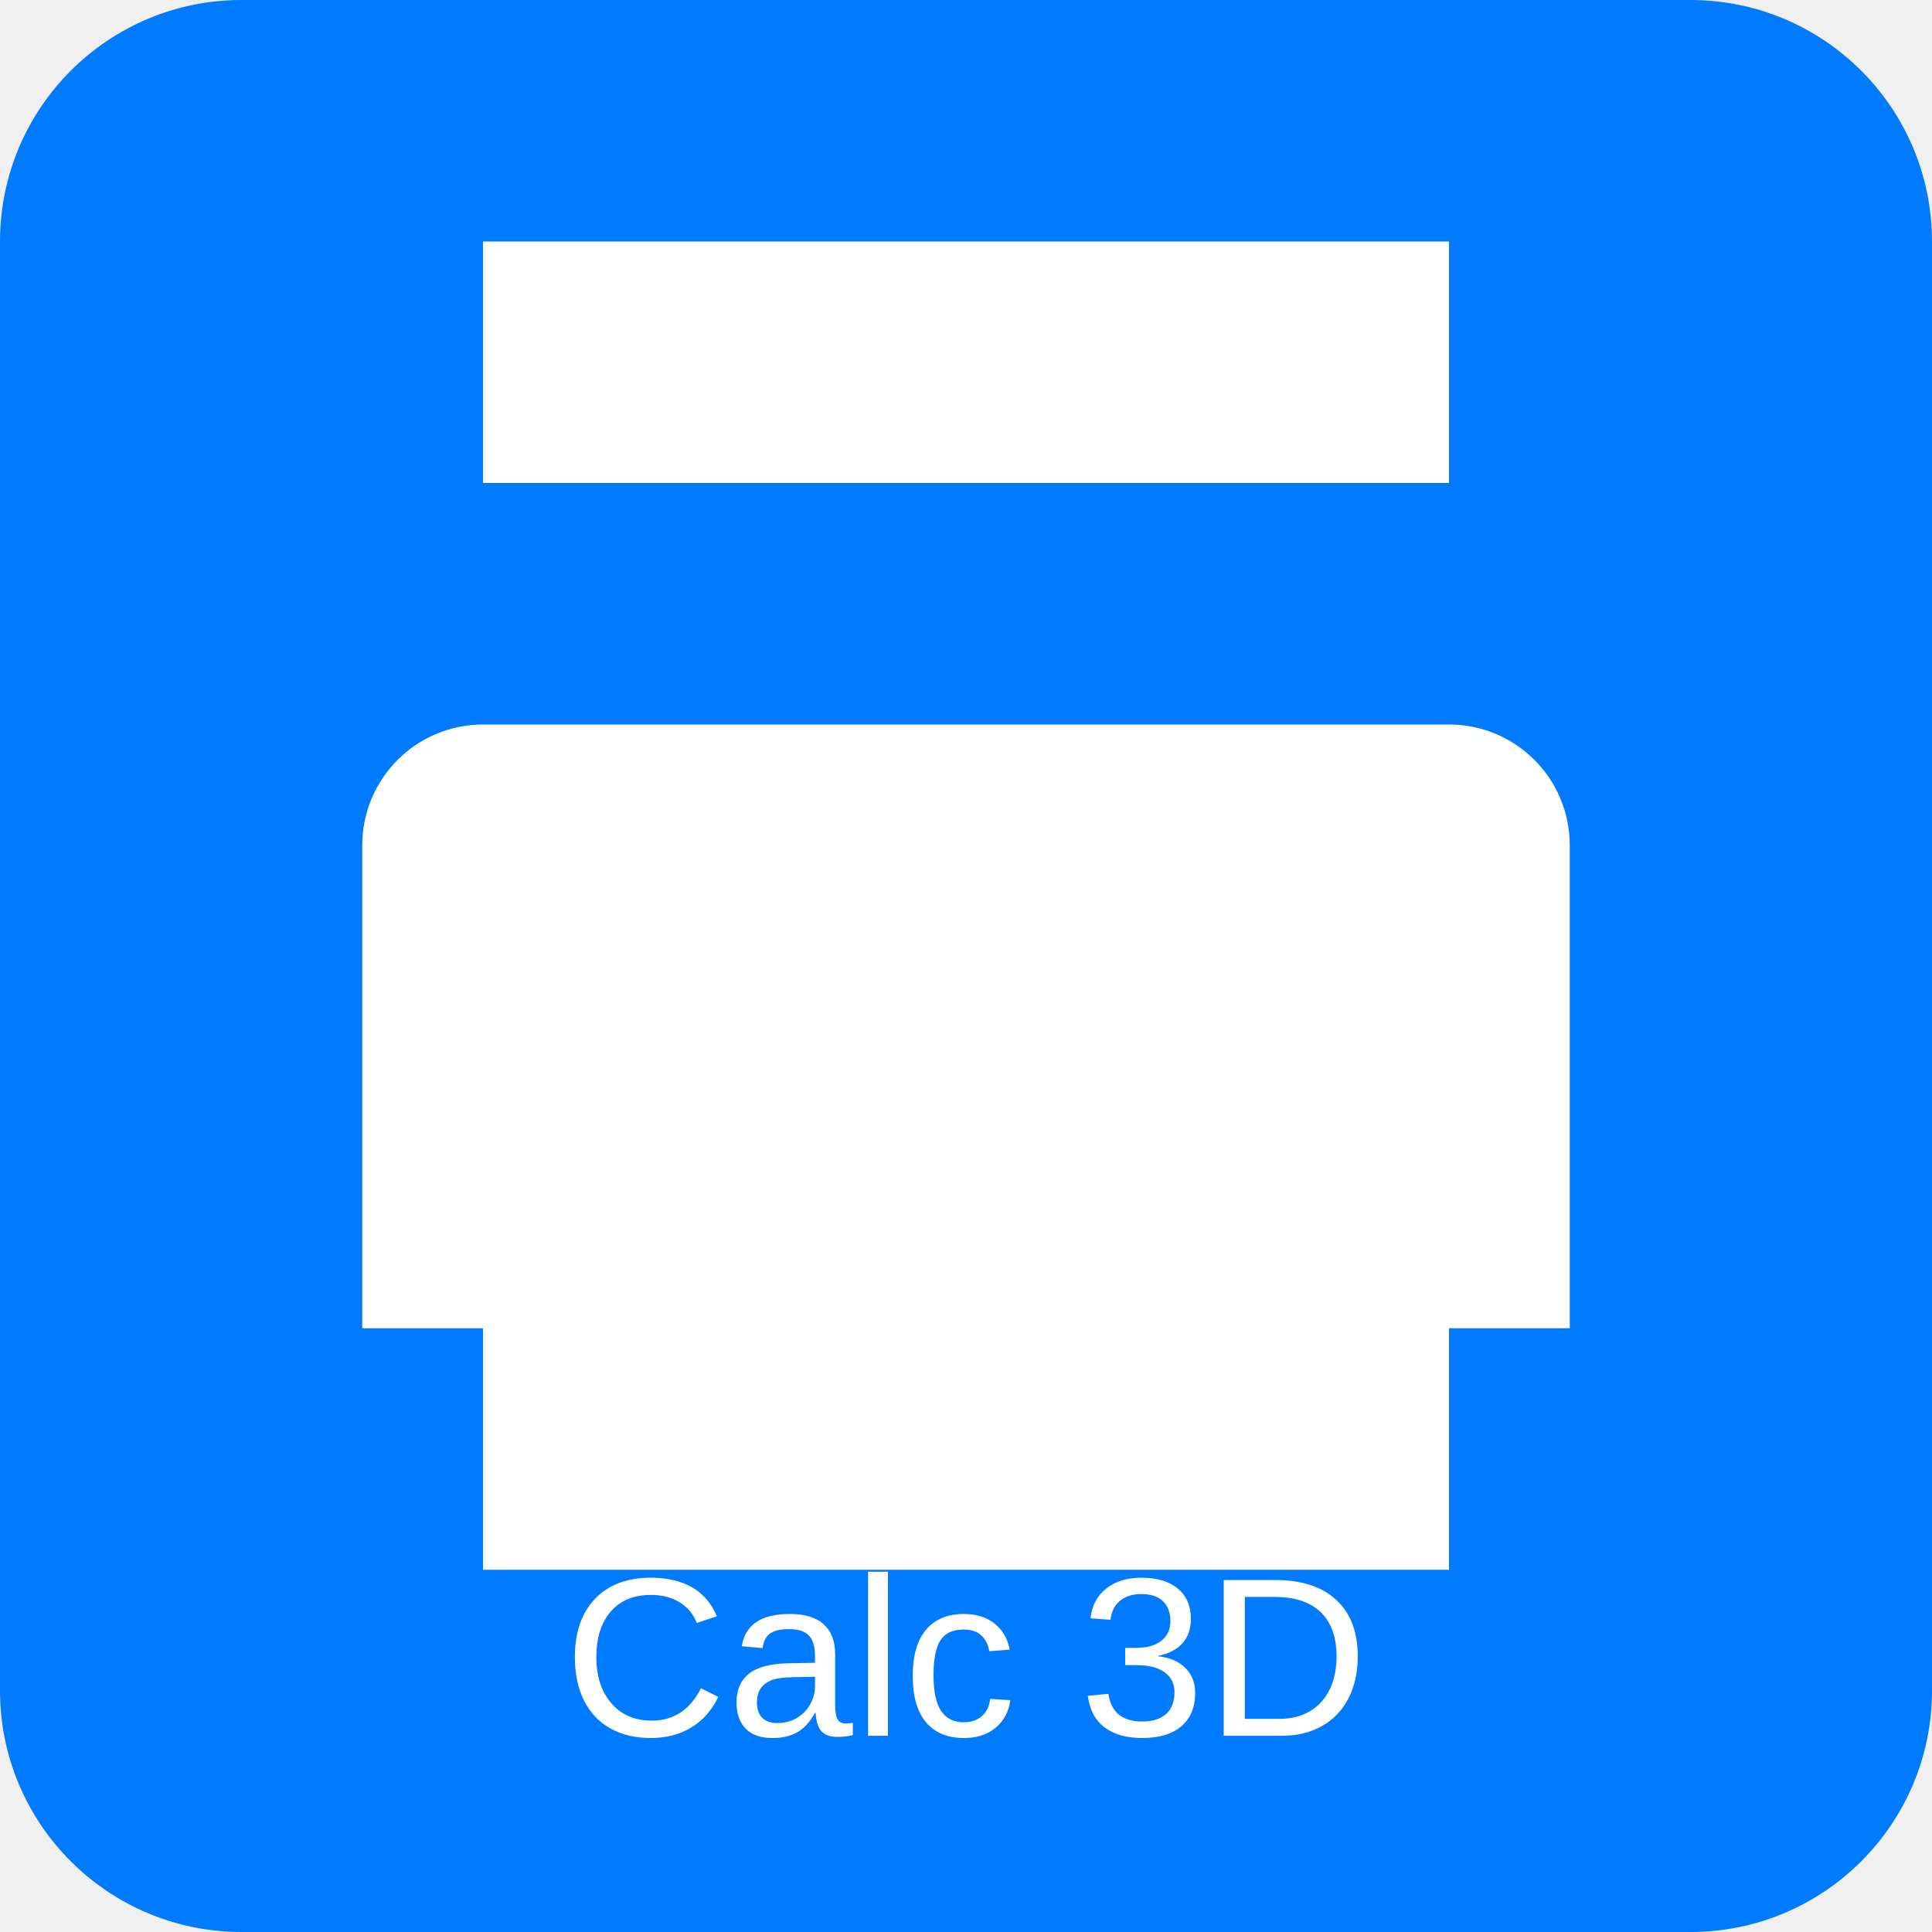
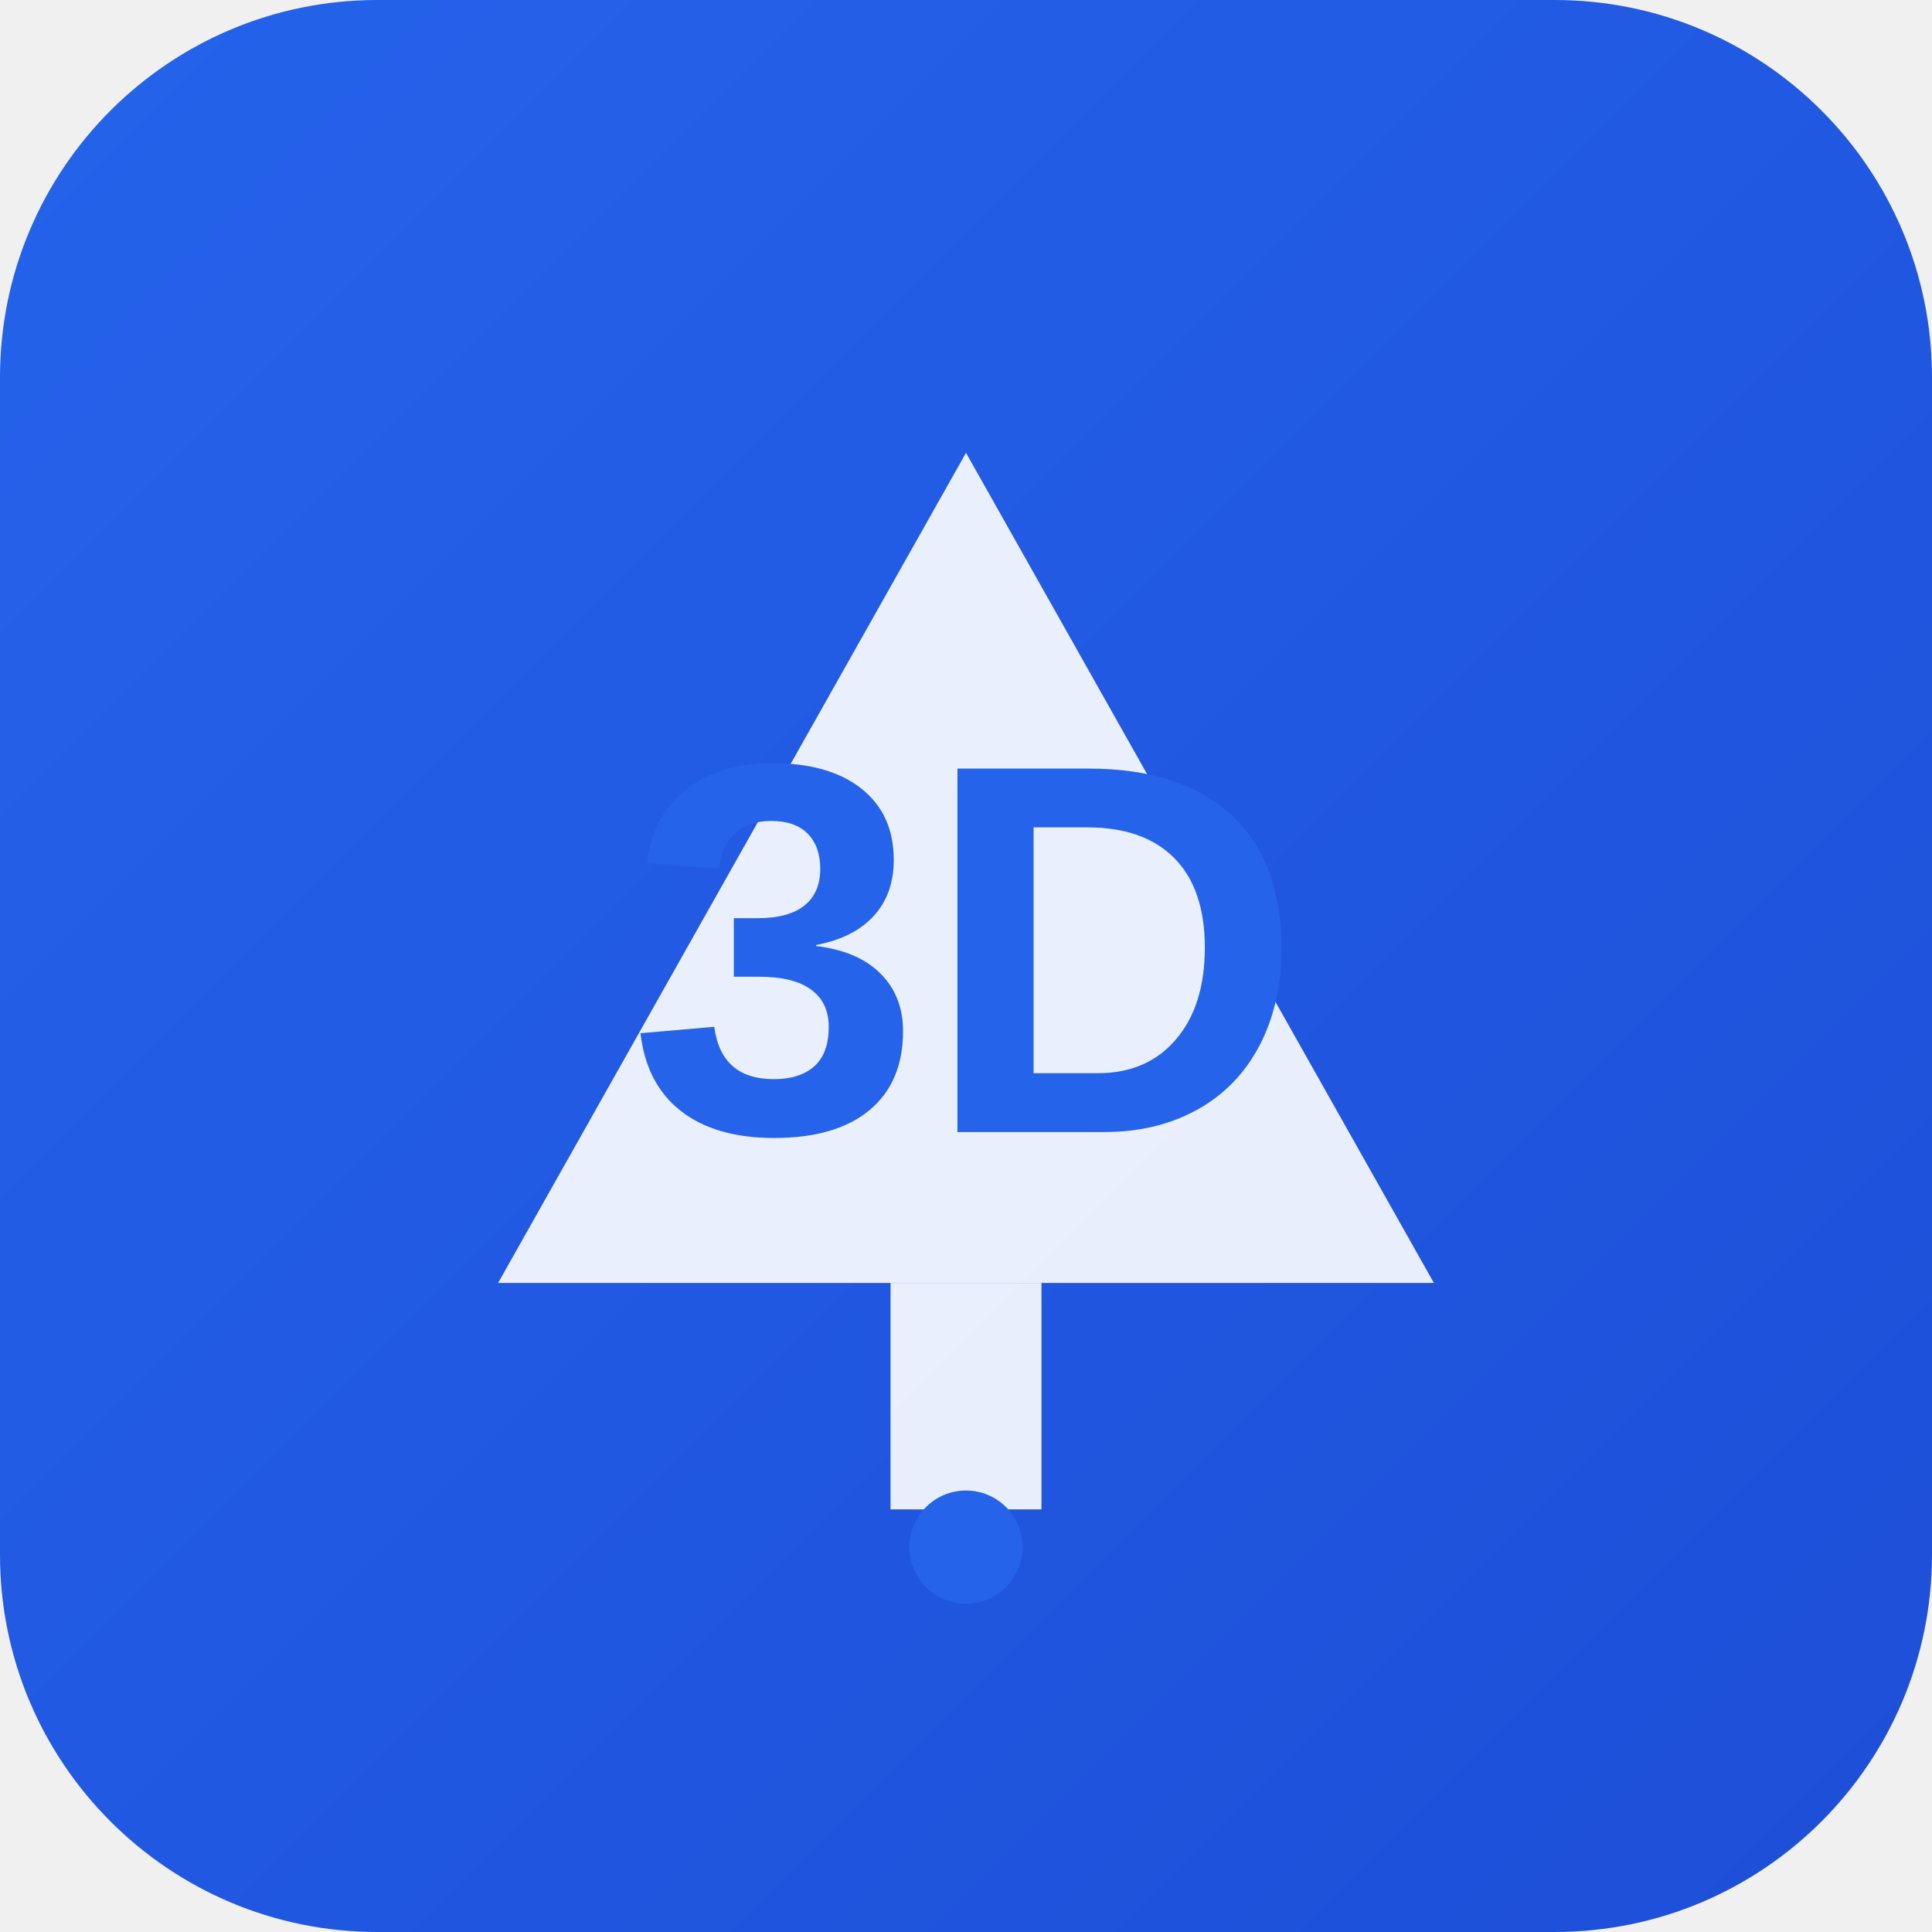
<svg xmlns="http://www.w3.org/2000/svg" viewBox="0 0 512 512">
-   <rect width="512" height="512" fill="#007bff" rx="64" ry="64" />
-   <path fill="#ffffff" d="M128 64h256v64H128zM128 224h256v192H128z" />
-   <path fill="#ffffff" d="M384 192H128c-17.67 0-32 14.33-32 32v128h32v-64h256v64h32V224c0-17.67-14.33-32-32-32z" />
-   <text x="50%" y="460" font-family="Arial, sans-serif" font-size="60" fill="white" text-anchor="middle">Calc 3D</text>
+   <defs>
+     <linearGradient id="grad1" x1="0%" y1="0%" x2="100%" y2="100%">
+       <stop offset="0%" style="stop-color:#2563eb;stop-opacity:1" />
+       <stop offset="100%" style="stop-color:#1d4ed8;stop-opacity:1" />
+     </linearGradient>
+   </defs>
+   <rect width="512" height="512" rx="100" fill="url(#grad1)" />
+   <path d="M256 120 L380 340 L132 340 Z" fill="white" opacity="0.9" />
+   <rect x="236" y="340" width="40" height="60" fill="white" opacity="0.9" />
+   <circle cx="256" cy="410" r="15" fill="#2563eb" />
+   <text x="50%" y="300" font-family="Arial, sans-serif" font-size="140" font-weight="bold" fill="#2563eb" text-anchor="middle">3D</text>
</svg>
